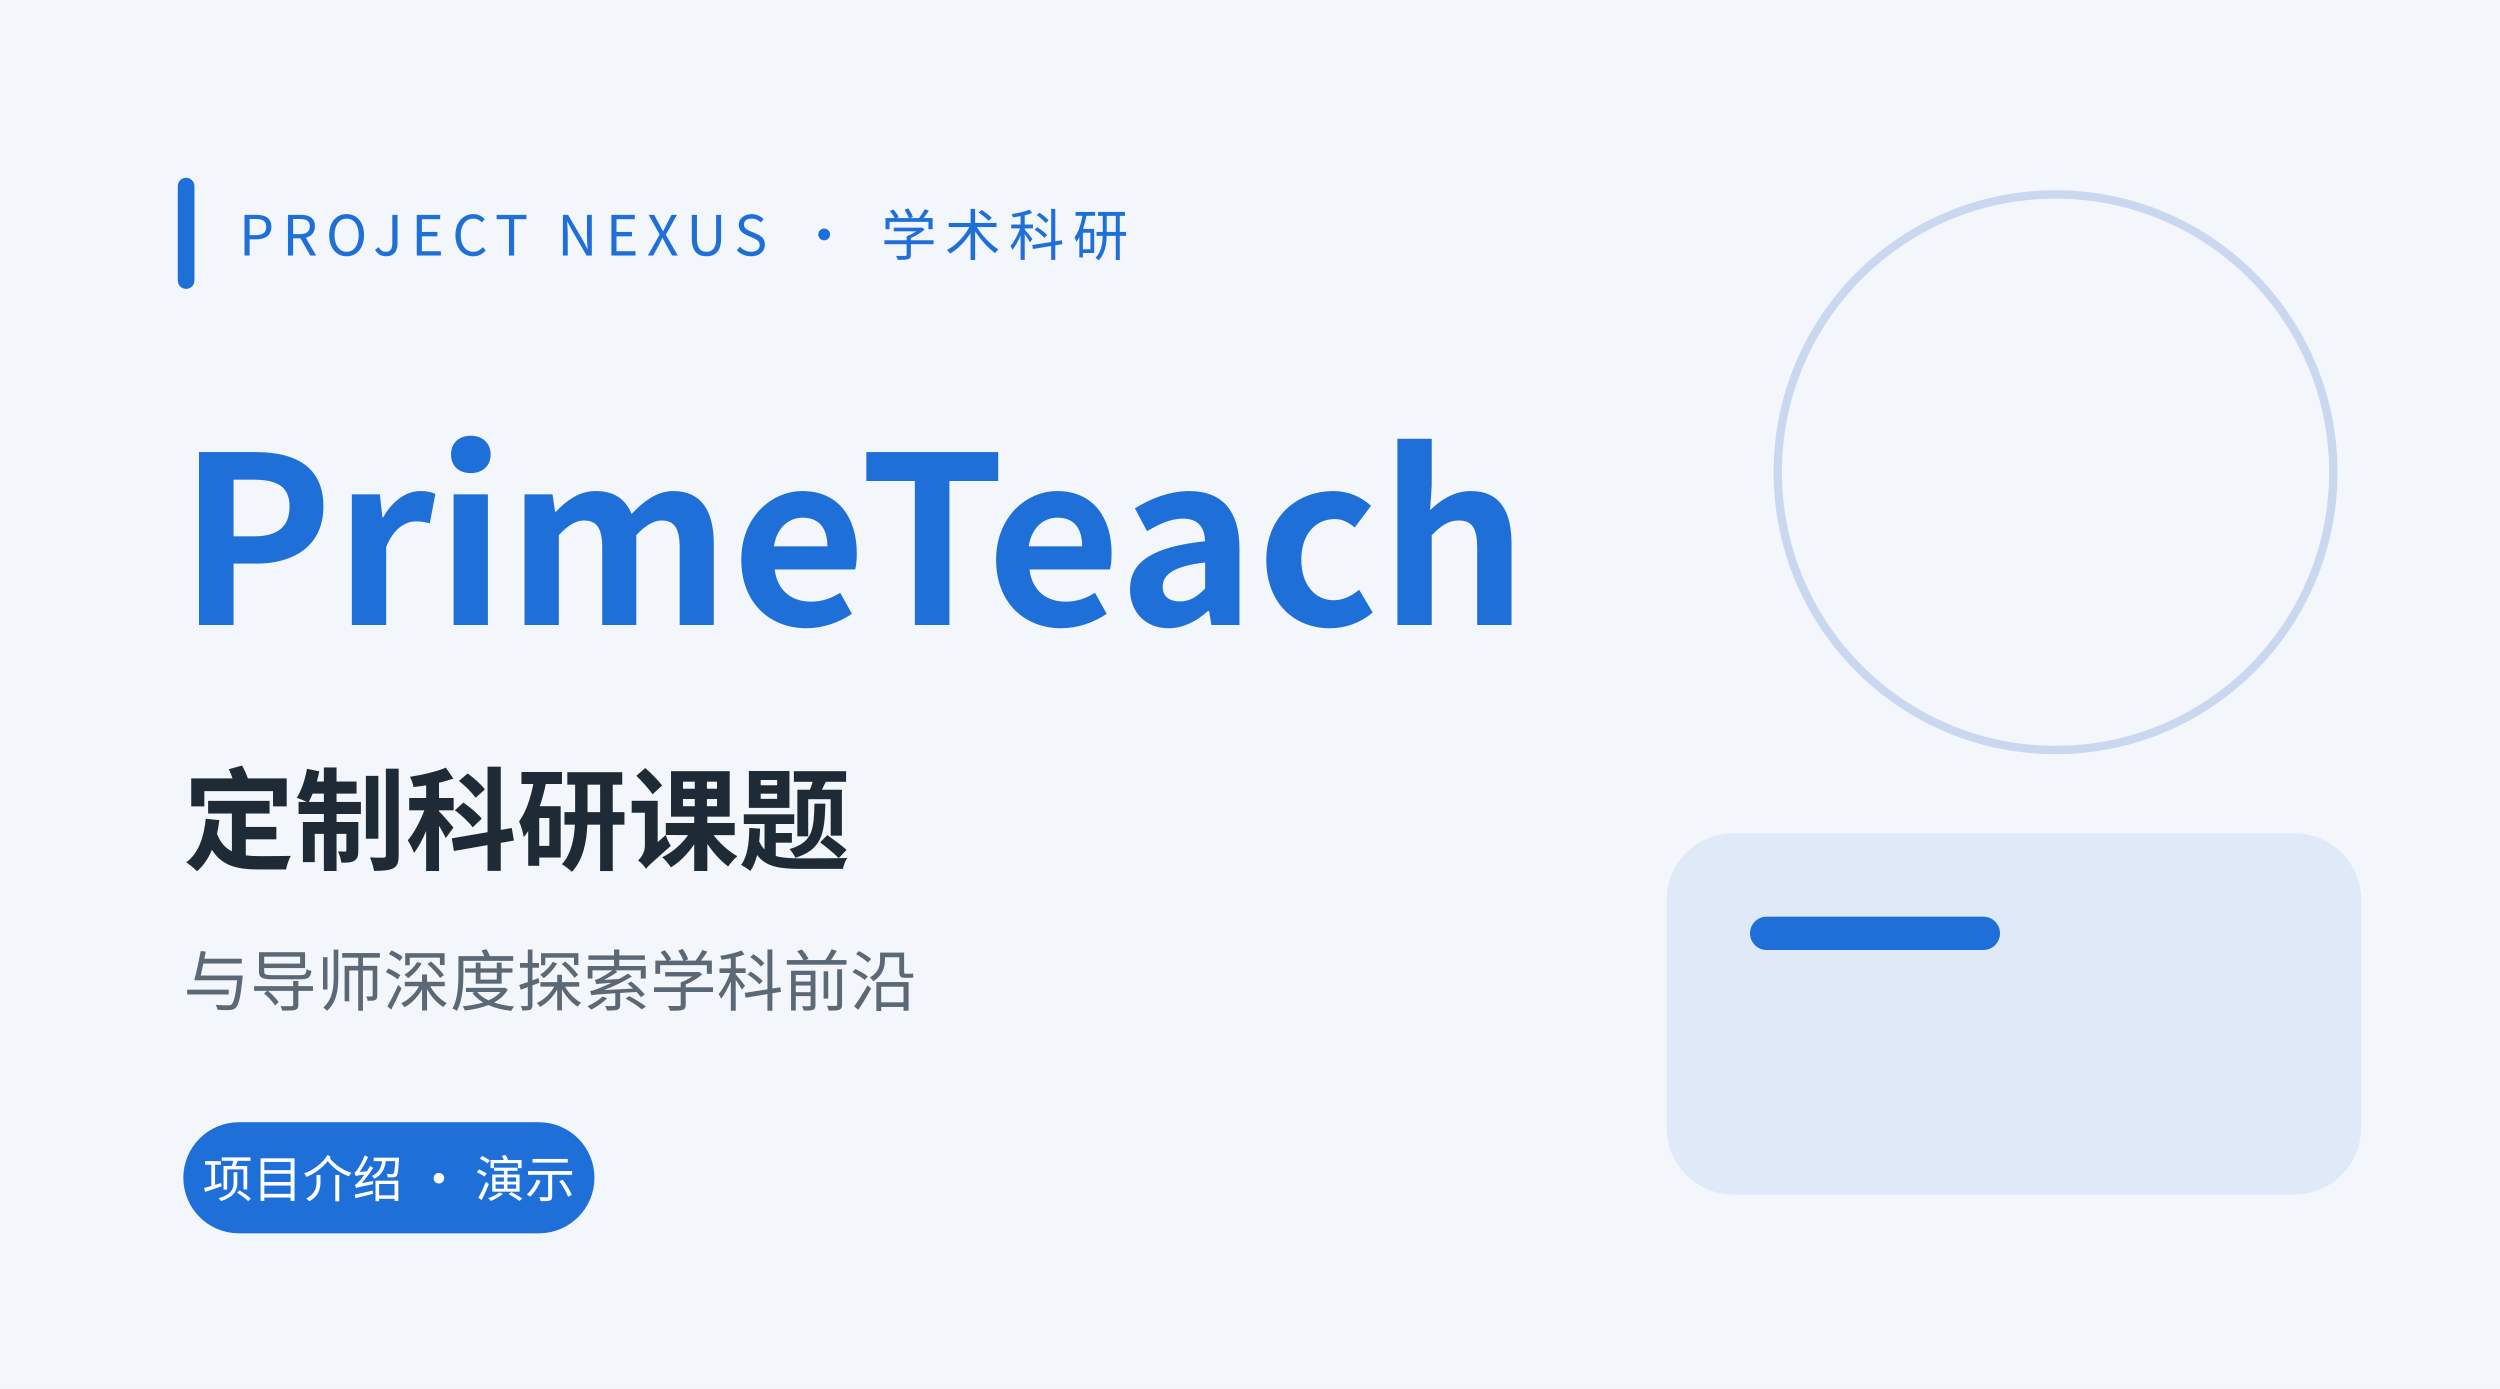
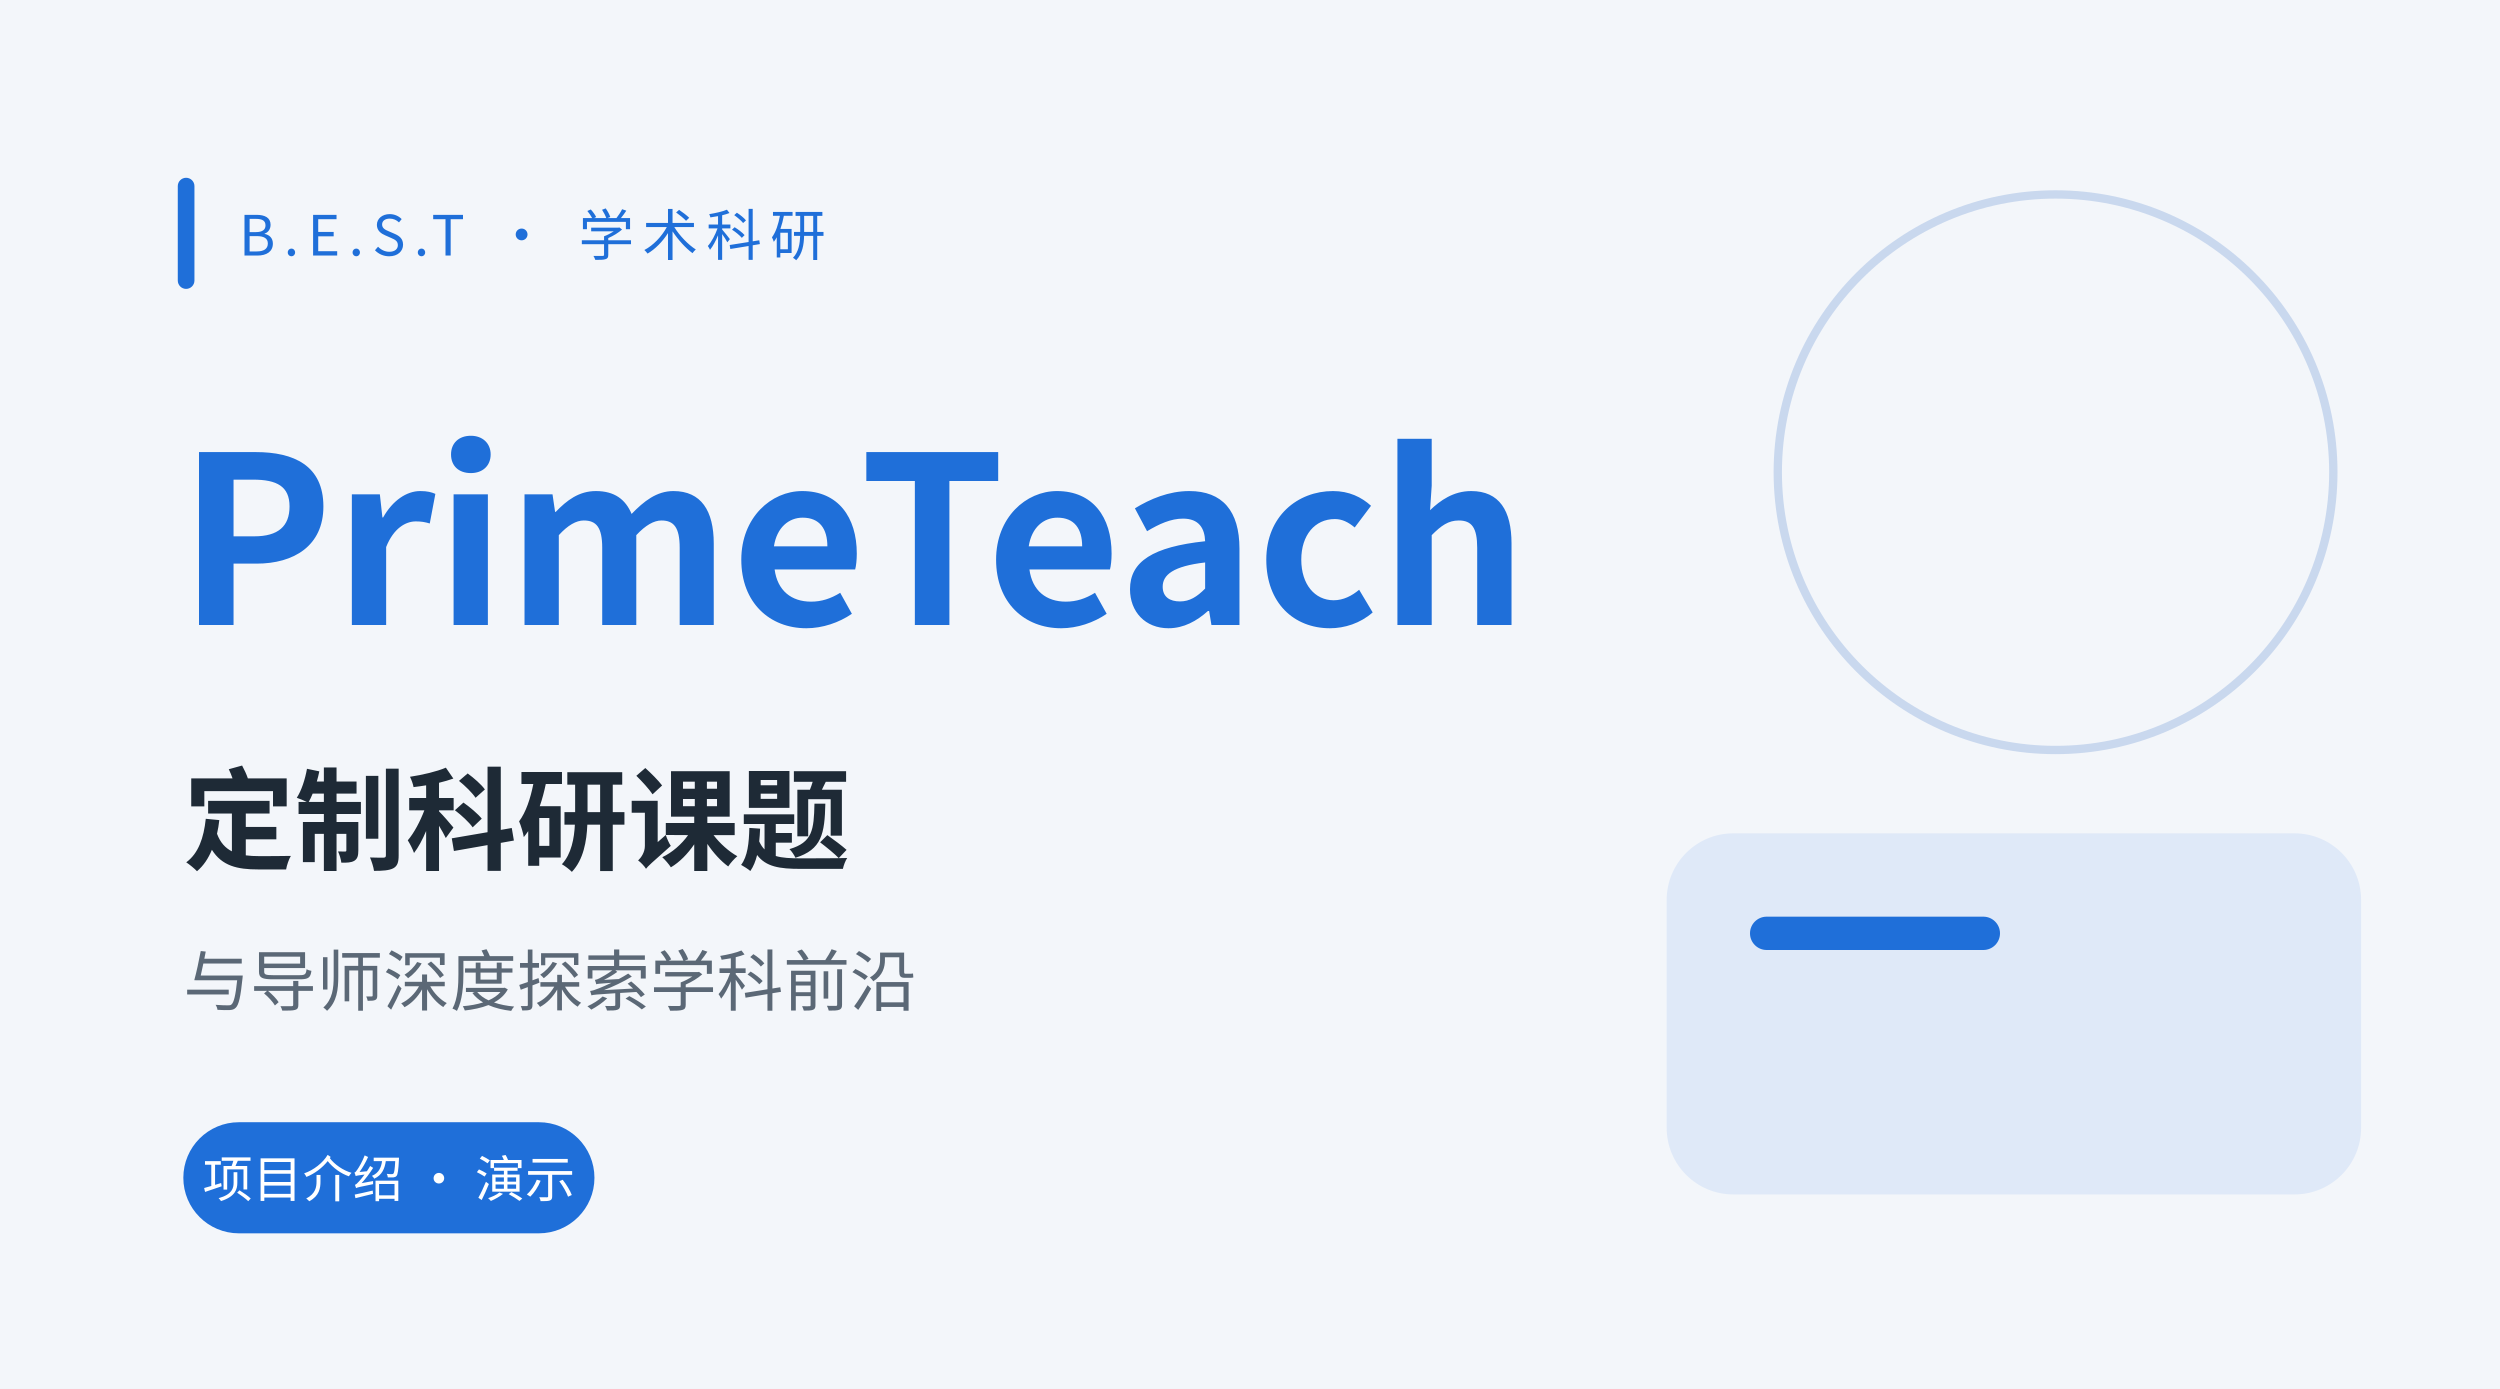
<svg xmlns="http://www.w3.org/2000/svg" width="900" height="500" viewBox="0 0 900 500">
  <rect width="900" height="500" fill="#f3f6fa" />
  <rect x="640" y="70" width="200" height="200" rx="100" fill="none" stroke="#c9d8ee" stroke-width="3" />
  <rect x="600" y="300" width="250" height="130" rx="24" fill="#dfe9f8" />
  <rect x="630" y="330" width="90" height="12" rx="6" fill="#1f6fd9" />
  <rect x="64" y="64" width="6" height="40" rx="3" fill="#1f6fd9" />
-   <text x="86" y="92" font-family="PingFang SC, Hiragino Sans GB, Microsoft YaHei, Noto Sans CJK SC, sans-serif" font-size="20" fill="#1f6fd9" letter-spacing="3">PROJECT NEXUS · 学术科研</text>
+   <text x="86" y="92" font-family="PingFang SC, Hiragino Sans GB, Microsoft YaHei, Noto Sans CJK SC, sans-serif" font-size="20" fill="#1f6fd9" letter-spacing="3">B.E.S.T · 学术科研</text>
  <text x="64" y="225" font-family="PingFang SC, Hiragino Sans GB, Microsoft YaHei, Noto Sans CJK SC, sans-serif" font-size="84" font-weight="800" fill="#1f6fd9">PrimeTeach</text>
  <text x="66" y="310" font-family="PingFang SC, Hiragino Sans GB, Microsoft YaHei, Noto Sans CJK SC, sans-serif" font-size="40" font-weight="600" fill="#1e2a36">定制科研课题</text>
  <text x="66" y="362" font-family="PingFang SC, Hiragino Sans GB, Microsoft YaHei, Noto Sans CJK SC, sans-serif" font-size="24" fill="#5b6876">与导师深度探索学科前沿</text>
  <rect x="66" y="404" width="148" height="40" rx="20" fill="#1f6fd9" />
  <text x="140" y="431" font-family="PingFang SC, Hiragino Sans GB, Microsoft YaHei, Noto Sans CJK SC, sans-serif" font-size="18" fill="#fff" text-anchor="middle">项目介绍 · 演示</text>
</svg>
